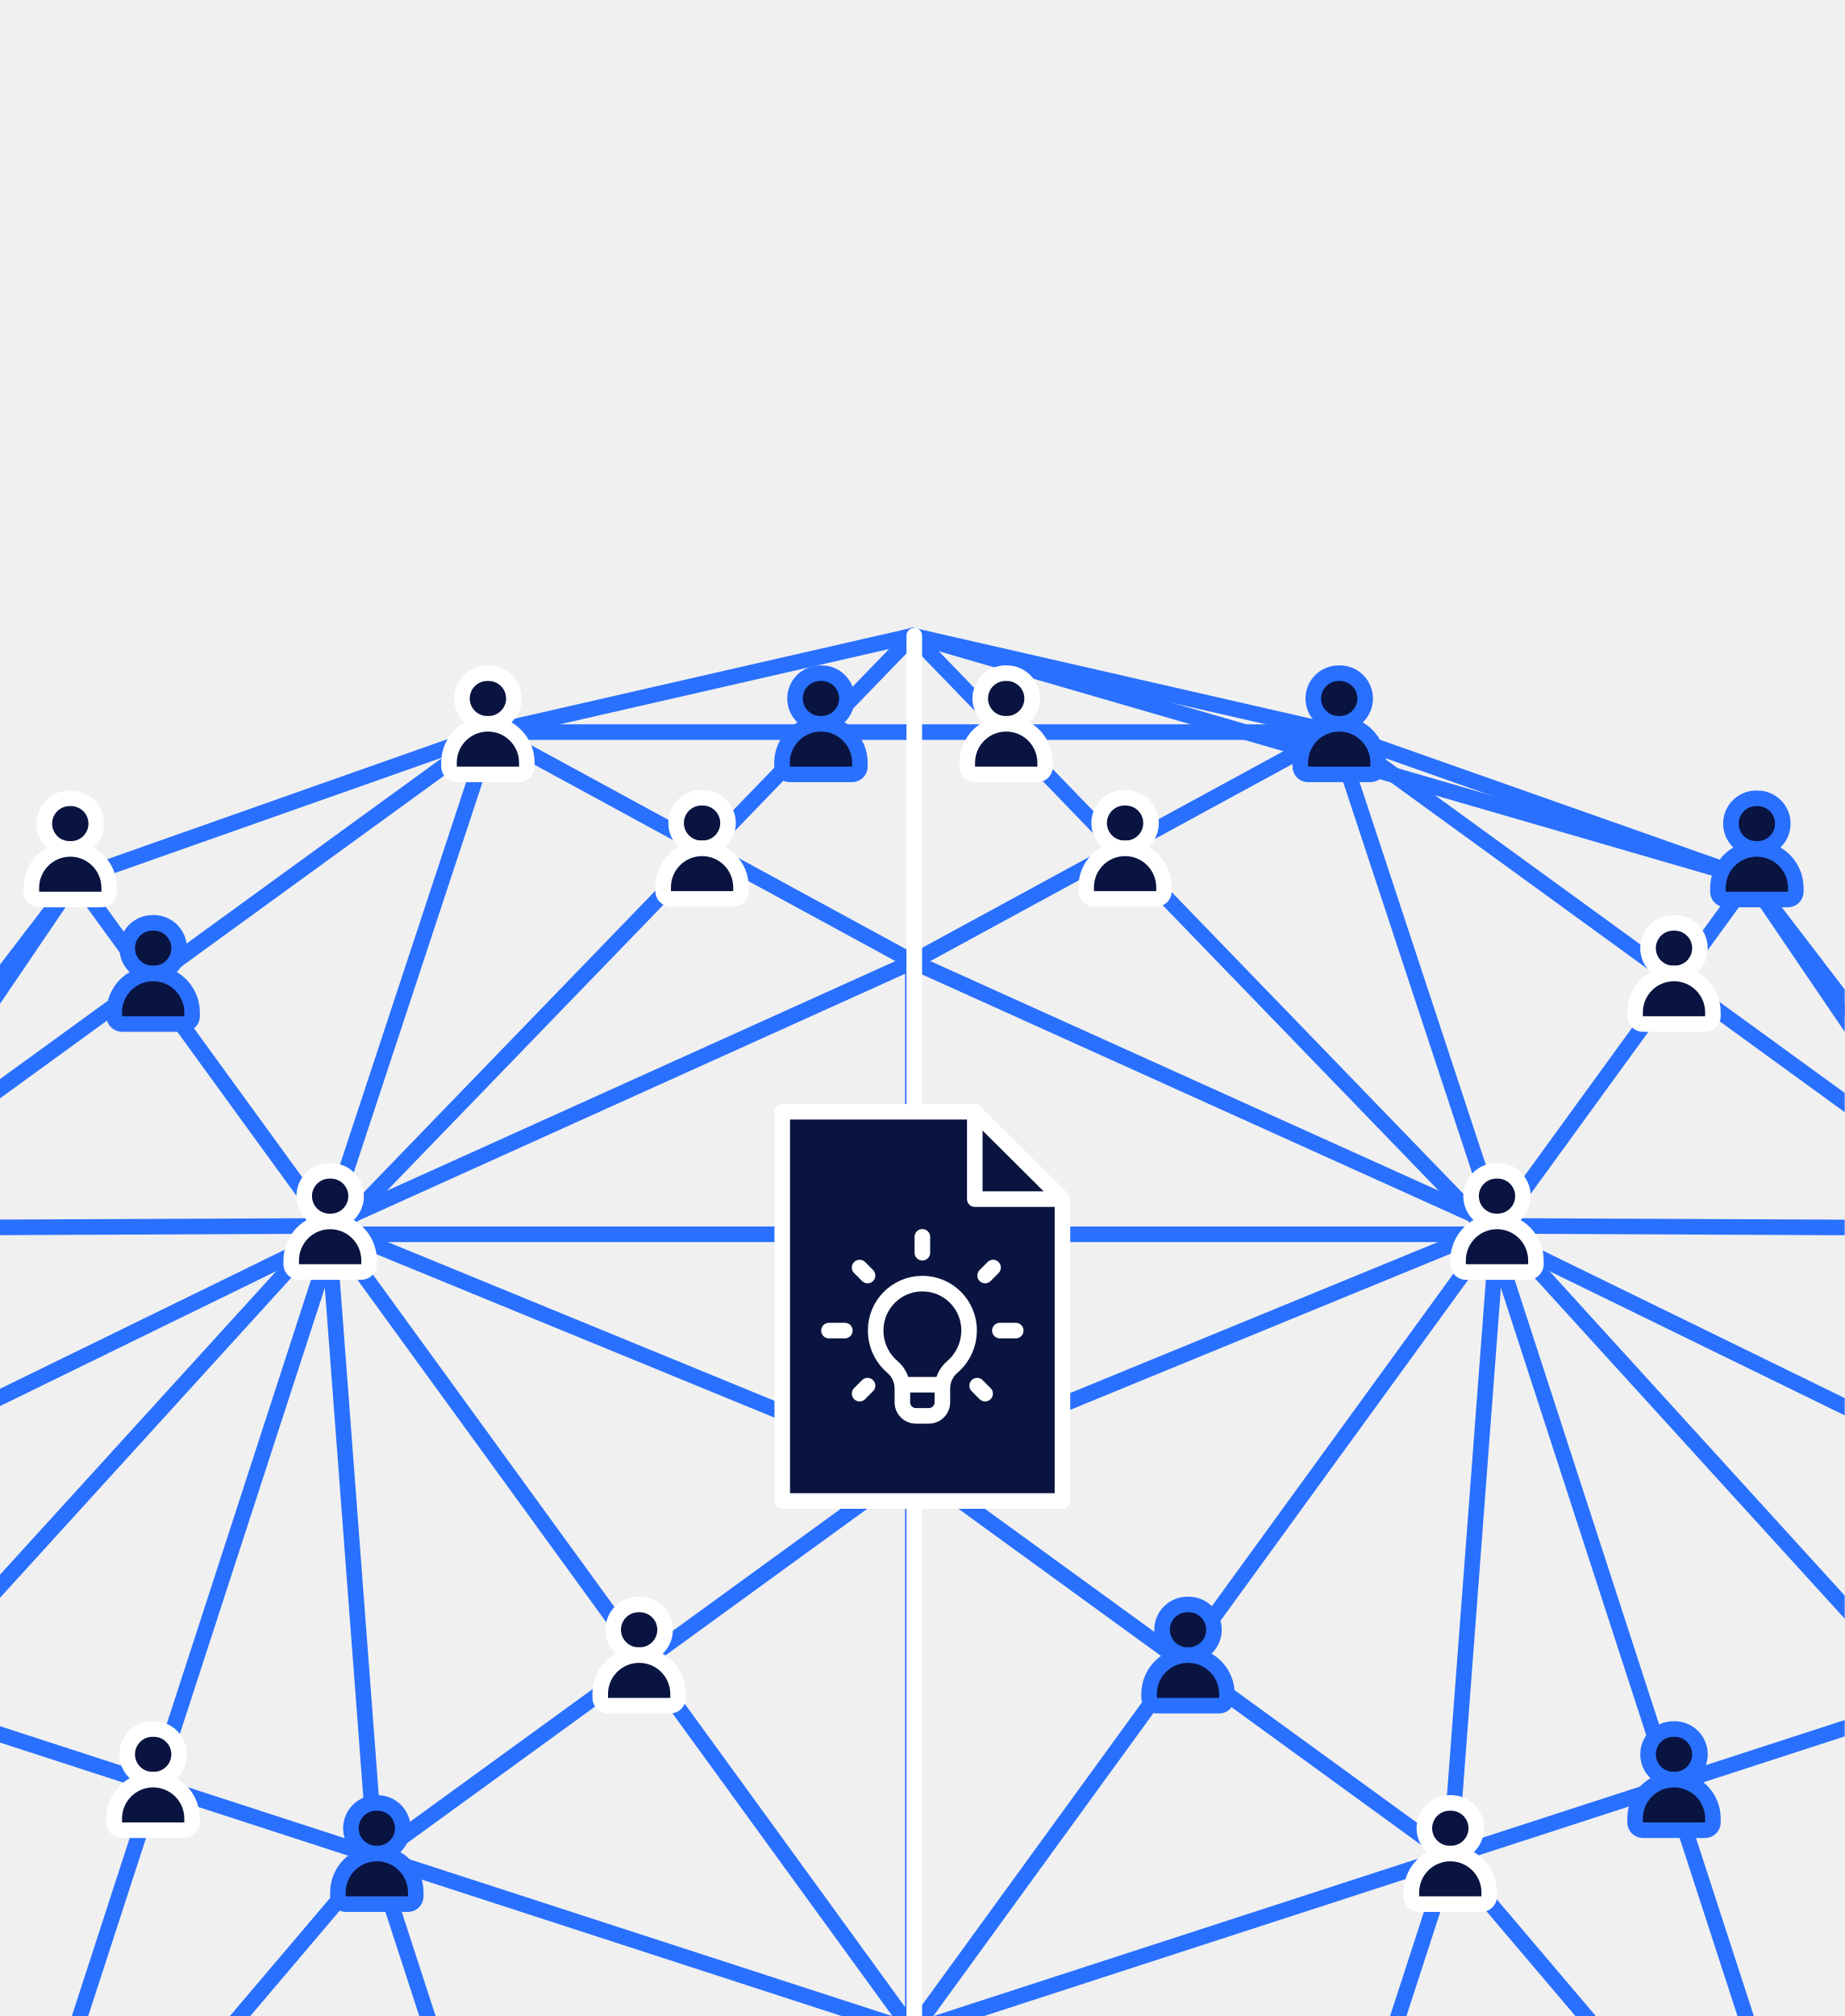
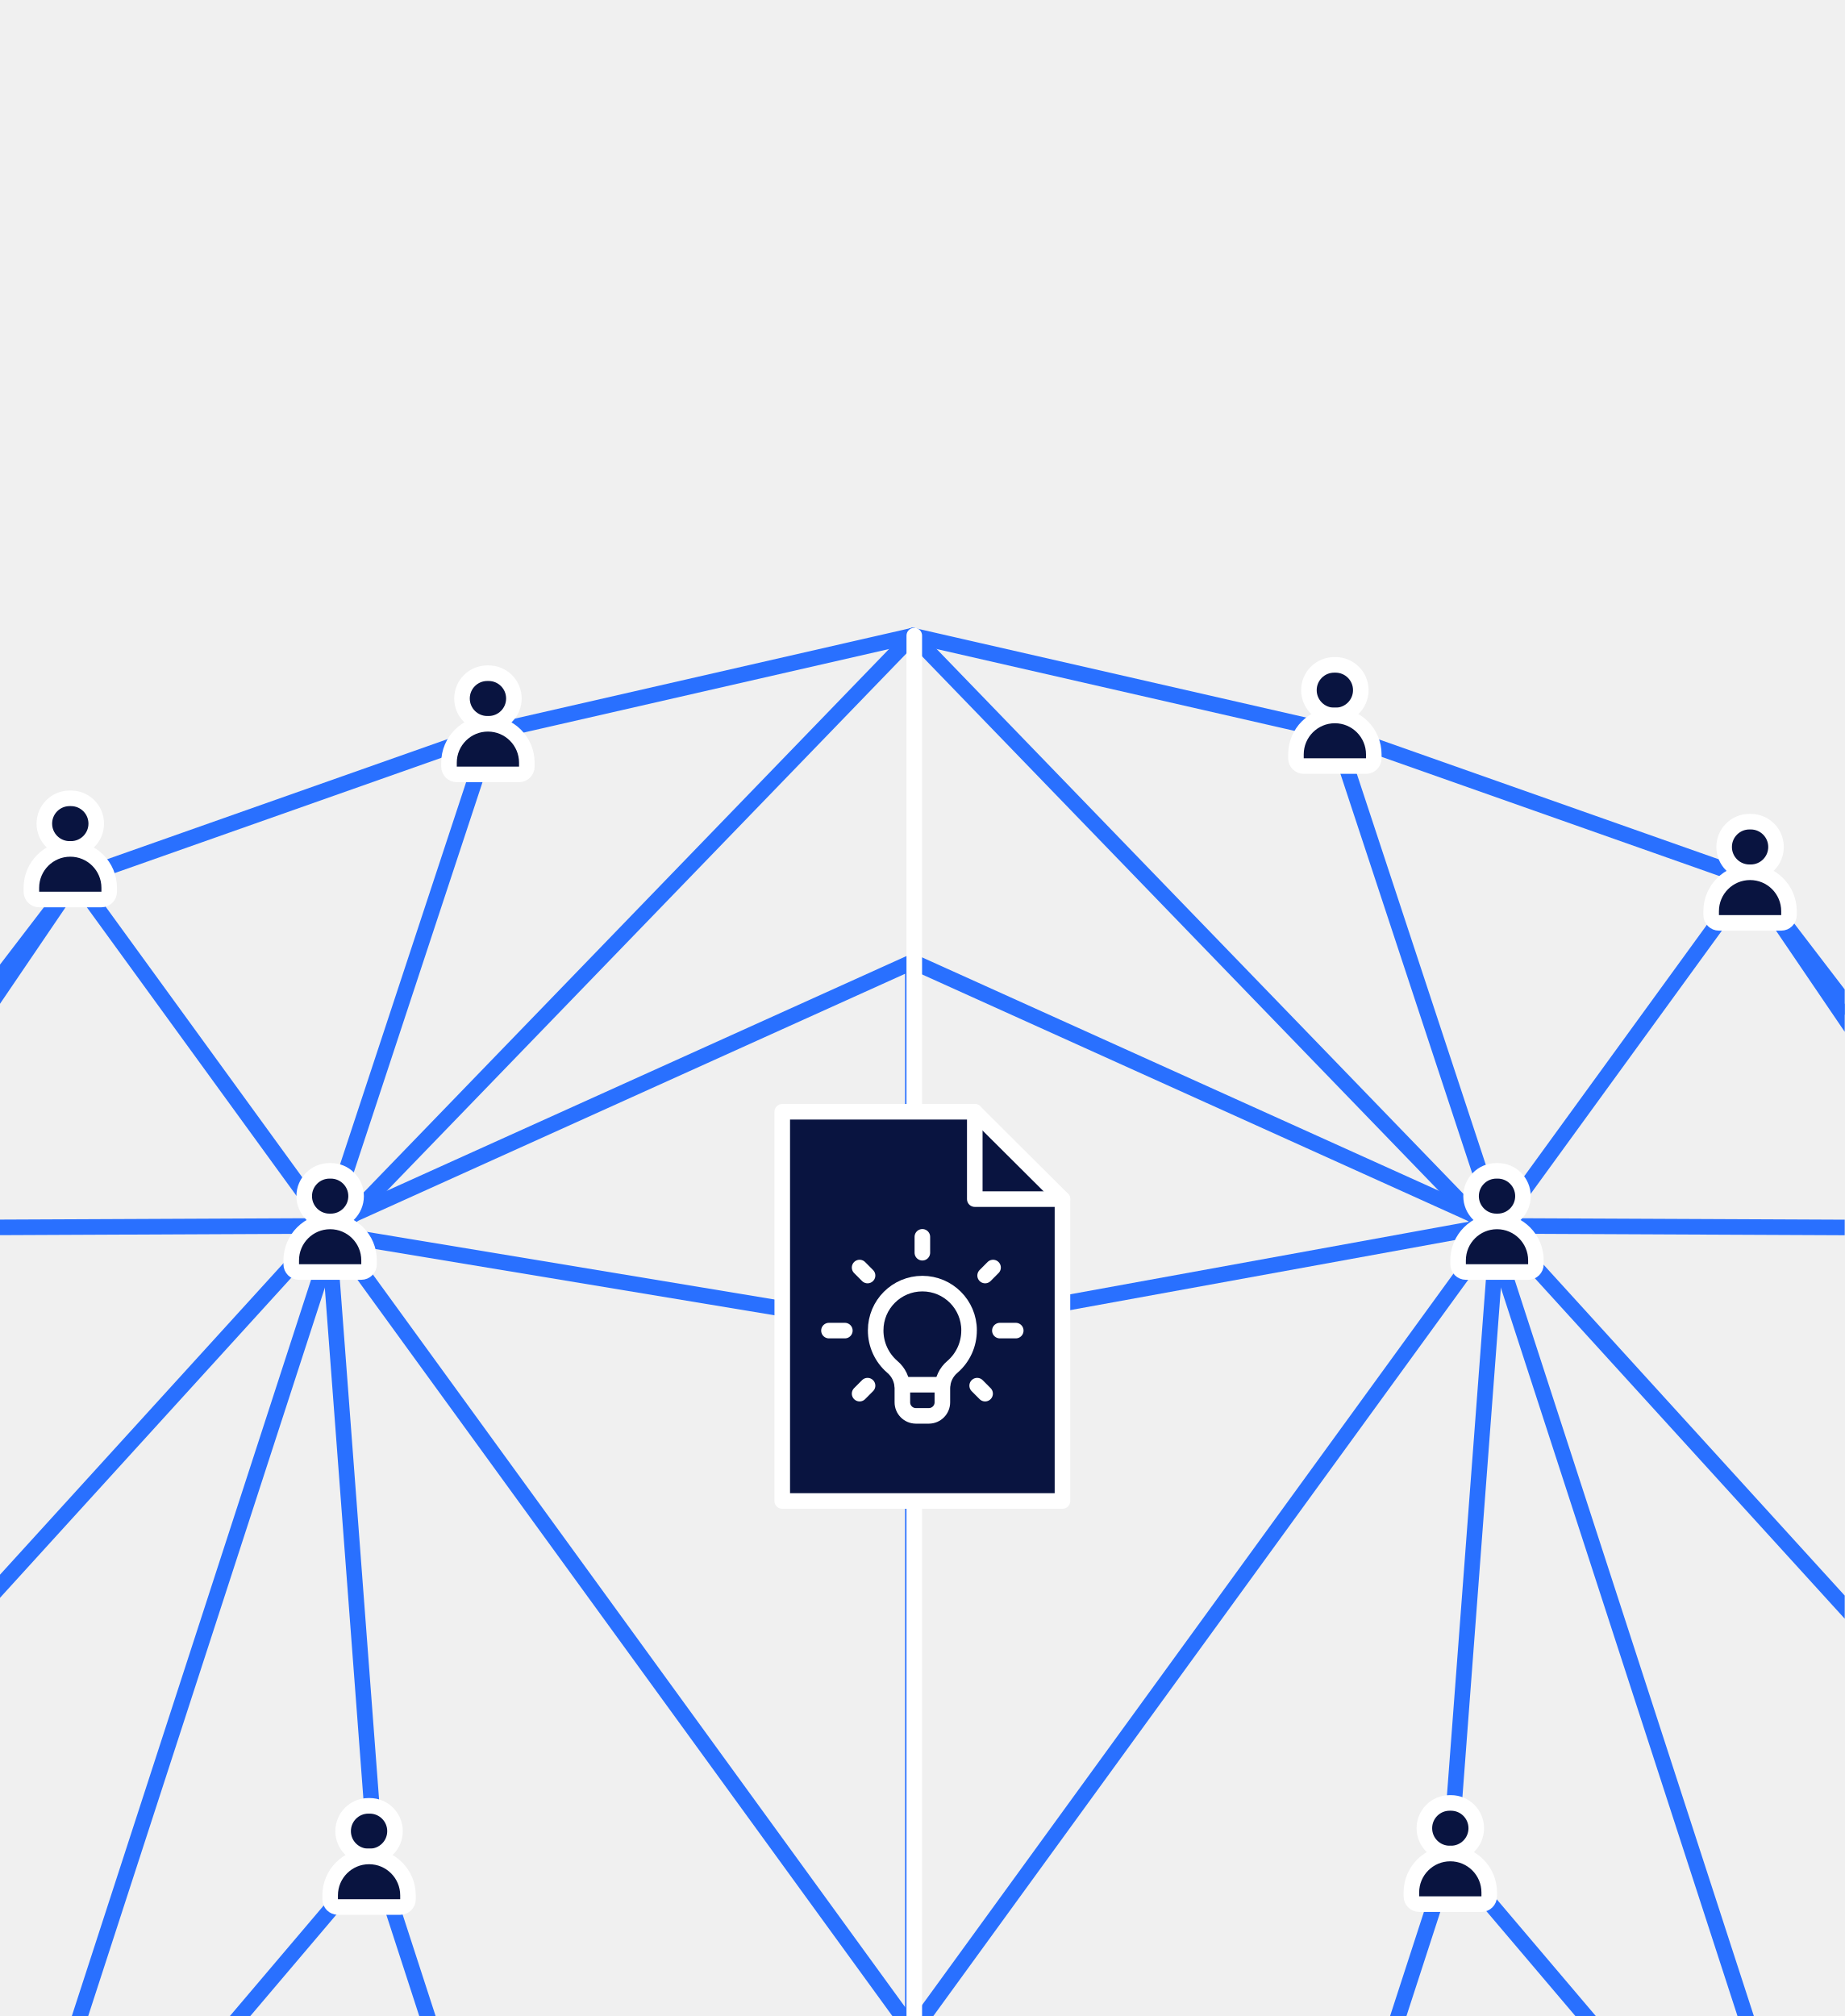
<svg xmlns="http://www.w3.org/2000/svg" width="237" height="259" viewBox="0 0 237 259">
  <defs>
-     <style>.a,.c,.e,.f,.g{fill:none;}.b{clip-path:url(#a);}.c,.f{stroke:#2970ff;}.c,.g{stroke-linecap:round;stroke-linejoin:round;}.c,.e,.f,.g{stroke-width:2px;}.d{fill:#091440;}.e,.g{stroke:#fff;}.e,.f{stroke-miterlimit:10;}</style>
+     <style>.a,.c,.e,.f{fill:none;}.b{clip-path:url(#a);}.c{stroke:#2970ff;}.c,.f{stroke-linecap:round;stroke-linejoin:round;}.c,.e,.f{stroke-width:2px;}.d{fill:#091440;}.e,.f{stroke:#fff;}.e{stroke-miterlimit:10;}</style>
    <clipPath id="a">
-       <rect class="a" width="237" height="259" rx="7" transform="translate(1616.954 33.12)" />
+       <path class="a" d="M7,0H230a7,7,0,0,1,7,7V252a7,7,0,0,1-7,7H7a7,7,0,0,1-7-7V7A7,7,0,0,1,7,0Z" transform="translate(771.795)" />
    </clipPath>
  </defs>
-   <g transform="translate(-1616.954 -33.12)">
+   <g transform="translate(-771.795)">
    <g class="b">
-       <line class="c" x2="69.028" y2="22.428" transform="translate(1665.204 271.617)" />
-       <line class="c" x1="38.082" y2="52.415" transform="translate(1653.489 352.764)" />
-       <line class="c" x1="9.056" y1="81.956" transform="translate(1603.587 251.597)" />
-       <line class="c" x1="80.743" y1="16.713" transform="translate(1653.489 405.179)" />
-       <line class="c" x2="38.082" y2="52.415" transform="translate(1776.893 352.764)" />
-       <line class="c" y2="72.581" transform="translate(1734.232 221.465)" />
-       <line class="c" y1="33.939" x2="75.146" transform="translate(1659.086 156.676)" />
-       <line class="c" x1="69.028" y2="22.428" transform="translate(1734.232 271.617)" />
-       <line class="c" x2="55.499" y2="60.982" transform="translate(1809.379 190.615)" />
-       <line class="c" x1="40.847" y2="71.626" transform="translate(1814.974 333.553)" />
-       <line class="c" x1="26.524" y1="55.736" transform="translate(1653.49 405.18)" />
-       <line class="c" x1="54.219" y2="16.127" transform="translate(1734.232 460.916)" />
-       <line class="c" y1="42.449" x2="44.812" transform="translate(1558.775 251.596)" />
-       <line class="c" x1="32.093" y1="46.583" transform="translate(1560.191 350.594)" />
-       <line class="c" x2="54.219" y2="29.501" transform="translate(1680.014 127.175)" />
-       <line class="c" y1="44.917" x2="34.386" transform="translate(1592.284 145.997)" />
-       <line class="c" x2="53.344" y2="18.822" transform="translate(1788.451 127.175)" />
-       <line class="c" x1="61.205" y2="8.003" transform="translate(1814.975 397.177)" />
-       <line class="c" x1="68.67" y1="88.482" transform="translate(1560.192 350.594)" />
-       <line class="c" y1="92.651" x2="62.931" transform="translate(1563.739 145.997)" />
-       <line class="c" x2="107.562" y2="31.219" transform="translate(1734.232 114.778)" />
-       <line class="c" x1="53.716" y2="17.453" transform="translate(1560.191 333.141)" />
-       <line class="c" y1="126.518" transform="translate(1734.232 294.045)" />
-       <line class="c" x1="33.198" y1="45.693" transform="translate(1626.67 145.997)" />
-       <line class="c" y1="45.693" x2="33.198" transform="translate(1808.597 145.997)" />
-       <line class="c" x2="53.716" y2="17.453" transform="translate(1854.557 333.141)" />
-       <line class="c" x2="61.618" y2="20.02" transform="translate(1603.587 251.597)" />
-       <line class="c" x1="42.661" y2="58.719" transform="translate(1691.571 294.045)" />
-       <line class="c" x1="40.847" y1="71.626" transform="translate(1612.643 333.553)" />
-       <line class="c" x1="80.743" y2="16.713" transform="translate(1734.232 405.179)" />
-       <line class="c" x2="42.661" y2="58.719" transform="translate(1734.232 294.045)" />
-       <line class="c" y2="64.788" transform="translate(1734.232 156.676)" />
-       <line class="c" y1="60.982" x2="55.499" transform="translate(1603.587 190.615)" />
-       <line class="c" x1="61.618" y2="20.02" transform="translate(1803.26 251.597)" />
-       <line class="c" x2="75.146" y2="33.939" transform="translate(1734.232 156.676)" />
-       <line class="c" x1="54.219" y1="16.127" transform="translate(1680.013 460.916)" />
-       <line class="c" x1="26.524" y2="55.736" transform="translate(1788.451 405.179)" />
-       <line class="c" x1="1.417" y1="56.548" transform="translate(1558.774 294.046)" />
-       <line class="c" x1="61.205" y1="8.003" transform="translate(1592.285 397.176)" />
-       <line class="c" y1="18.822" x2="53.344" transform="translate(1626.67 127.175)" />
-       <line class="c" x1="11.303" y1="60.683" transform="translate(1592.284 190.914)" />
-       <line class="c" x2="34.386" y2="44.917" transform="translate(1841.794 145.997)" />
-       <line class="c" y1="29.501" x2="54.219" transform="translate(1734.232 127.175)" />
-       <line class="c" y1="111.946" x2="3.548" transform="translate(1560.191 238.648)" />
-       <line class="c" x2="62.931" y2="92.651" transform="translate(1841.794 145.997)" />
-       <line class="c" x1="68.67" y2="88.482" transform="translate(1839.603 350.594)" />
-       <line class="c" x1="120.325" y2="39.095" transform="translate(1613.907 294.045)" />
-       <line class="c" y1="56.479" transform="translate(1734.232 420.564)" />
-       <line class="c" x1="74.364" y1="102.355" transform="translate(1659.868 191.69)" />
-       <line class="c" y1="102.355" x2="74.364" transform="translate(1734.232 191.69)" />
-       <line class="c" x2="120.325" y2="39.095" transform="translate(1734.232 294.045)" />
-       <line class="c" y1="87.423" x2="120.325" transform="translate(1734.232 333.14)" />
-       <line class="c" x2="105.371" y2="18.513" transform="translate(1734.232 420.563)" />
-       <line class="c" x1="14.954" y2="105.936" transform="translate(1839.603 333.141)" />
-       <line class="c" x1="45.961" y1="141.45" transform="translate(1808.596 191.691)" />
-       <line class="c" y1="94.493" x2="50.168" transform="translate(1854.557 238.648)" />
-       <line class="c" x2="96.129" y2="46.957" transform="translate(1808.597 191.69)" />
-       <line class="c" x1="148.729" transform="translate(1659.868 191.69)" />
-       <line class="c" x1="74.365" y1="76.913" transform="translate(1734.232 114.777)" />
-       <line class="c" y1="76.913" x2="74.364" transform="translate(1659.868 114.777)" />
-       <line class="c" x1="45.961" y2="141.45" transform="translate(1613.907 191.69)" />
-       <line class="c" x1="96.129" y2="46.957" transform="translate(1563.739 191.69)" />
-       <line class="c" x1="50.168" y1="94.493" transform="translate(1563.739 238.648)" />
-       <line class="c" x2="120.325" y2="87.423" transform="translate(1613.907 333.141)" />
-       <line class="c" x2="14.954" y2="105.935" transform="translate(1613.907 333.141)" />
-       <line class="c" x1="105.371" y2="18.513" transform="translate(1628.861 420.563)" />
-       <line class="c" y1="21.839" x2="51.152" transform="translate(1788.451 439.077)" />
-       <line class="c" y1="63.739" x2="87.729" transform="translate(1788.451 397.177)" />
-       <line class="c" y1="41.899" x2="36.577" transform="translate(1839.603 397.177)" />
-       <line class="c" x1="54.219" y1="12.397" transform="translate(1734.232 114.778)" />
-       <line class="c" x1="108.437" transform="translate(1680.014 127.175)" />
-       <line class="c" x1="54.219" y2="12.397" transform="translate(1680.013 114.778)" />
-       <line class="c" x1="28.545" y2="47.734" transform="translate(1563.739 190.914)" />
-       <line class="c" x1="33.51" y2="103.131" transform="translate(1558.774 190.914)" />
-       <line class="c" x1="4.964" y2="55.398" transform="translate(1558.775 238.648)" />
-       <line class="c" x2="36.577" y2="41.899" transform="translate(1592.284 397.177)" />
-       <line class="c" x2="87.73" y2="63.739" transform="translate(1592.284 397.177)" />
-       <line class="c" x2="51.152" y2="21.839" transform="translate(1628.862 439.076)" />
-       <line class="c" x1="87.729" y1="63.739" transform="translate(1788.451 127.175)" />
-       <line class="c" x1="66.802" y1="0.299" transform="translate(1809.378 190.615)" />
-       <line class="c" x2="20.928" y2="63.44" transform="translate(1788.451 127.175)" />
-       <line class="c" x1="87.729" y2="63.739" transform="translate(1592.285 127.175)" />
-       <line class="c" x1="20.928" y2="63.44" transform="translate(1659.086 127.175)" />
-       <line class="c" y1="0.299" x2="66.802" transform="translate(1592.284 190.615)" />
-       <line class="c" x2="33.51" y2="103.131" transform="translate(1558.775 294.045)" />
-       <line class="c" x2="53.868" y2="39.508" transform="translate(1558.775 294.045)" />
-       <line class="c" y1="63.624" x2="20.359" transform="translate(1592.284 333.553)" />
-       <line class="c" x2="108.437" transform="translate(1680.014 460.916)" />
-       <line class="c" y1="39.023" x2="54.219" transform="translate(1680.014 421.893)" />
-       <line class="c" x1="54.219" y1="39.023" transform="translate(1734.232 421.893)" />
-       <line class="c" y1="19.211" x2="78.928" transform="translate(1776.893 333.553)" />
-       <line class="c" y1="81.147" x2="26.367" transform="translate(1776.893 271.617)" />
-       <line class="c" x1="52.562" y1="61.936" transform="translate(1803.26 271.617)" />
-       <line class="c" y1="81.002" x2="6.119" transform="translate(1803.26 190.615)" />
-       <line class="c" x1="69.028" y1="50.152" transform="translate(1734.232 221.465)" />
-       <line class="c" x1="75.146" y2="30.85" transform="translate(1734.233 190.615)" />
-       <line class="c" x1="75.146" y1="30.85" transform="translate(1659.086 190.615)" />
-       <line class="c" x1="69.028" y2="50.153" transform="translate(1665.204 221.465)" />
-       <line class="c" x2="6.119" y2="81.002" transform="translate(1659.086 190.615)" />
-       <line class="c" y1="69.128" x2="42.661" transform="translate(1734.232 352.764)" />
-       <line class="c" x1="42.661" y1="69.128" transform="translate(1691.571 352.764)" />
-       <line class="c" x1="85.322" transform="translate(1691.571 352.764)" />
-       <line class="c" x1="52.561" y2="61.936" transform="translate(1612.643 271.617)" />
-       <line class="c" x2="26.367" y2="81.147" transform="translate(1665.204 271.617)" />
-       <line class="c" x2="78.928" y2="19.211" transform="translate(1612.643 333.553)" />
-       <path class="d" d="M1659.454,190.039h-.167a3.25,3.25,0,0,1,0-6.5h.167a3.25,3.25,0,0,1,0,6.5" />
-       <path class="e" d="M1659.454,190.039h-.167a3.25,3.25,0,0,1,0-6.5h.167a3.25,3.25,0,0,1,0,6.5Z" />
-       <path class="d" d="M1663.37,196.539h-8a1,1,0,0,1-1-1v-.5a5,5,0,1,1,10,0v.5a1,1,0,0,1-1,1" />
-       <path class="e" d="M1663.37,196.539h-8a1,1,0,0,1-1-1v-.5a5,5,0,1,1,10,0v.5A1,1,0,0,1,1663.37,196.539Z" />
-       <path class="d" d="M1707.236,142.107h-.167a3.25,3.25,0,0,1,0-6.5h.167a3.25,3.25,0,0,1,0,6.5" />
-       <path class="e" d="M1707.236,142.107h-.167a3.25,3.25,0,0,1,0-6.5h.167a3.25,3.25,0,0,1,0,6.5Z" />
-       <path class="d" d="M1711.153,148.607h-8a1,1,0,0,1-1-1v-.5a5,5,0,0,1,10,0v.5a1,1,0,0,1-1,1" />
-       <path class="e" d="M1711.153,148.607h-8a1,1,0,0,1-1-1v-.5a5,5,0,0,1,10,0v.5A1,1,0,0,1,1711.153,148.607Z" />
-       <path class="d" d="M1679.723,126.107h-.168a3.25,3.25,0,0,1,0-6.5h.168a3.25,3.25,0,0,1,0,6.5" />
-       <path class="e" d="M1679.723,126.107h-.168a3.25,3.25,0,0,1,0-6.5h.168a3.25,3.25,0,0,1,0,6.5Z" />
-       <path class="d" d="M1683.639,132.607h-8a1,1,0,0,1-1-1v-.5a5,5,0,0,1,10,0v.5a1,1,0,0,1-1,1" />
-       <path class="e" d="M1683.639,132.607h-8a1,1,0,0,1-1-1v-.5a5,5,0,0,1,10,0v.5A1,1,0,0,1,1683.639,132.607Z" />
-       <path class="d" d="M1636.714,158.182h-.167a3.25,3.25,0,0,1,0-6.5h.167a3.25,3.25,0,0,1,0,6.5" />
-       <path class="f" d="M1636.714,158.182h-.167a3.25,3.25,0,0,1,0-6.5h.167a3.25,3.25,0,0,1,0,6.5Z" />
-       <path class="d" d="M1640.631,164.682h-8a1,1,0,0,1-1-1v-.5a5,5,0,0,1,10,0v.5a1,1,0,0,1-1,1" />
-       <path class="f" d="M1640.631,164.682h-8a1,1,0,0,1-1-1v-.5a5,5,0,0,1,10,0v.5A1,1,0,0,1,1640.631,164.682Z" />
-       <path class="d" d="M1665.454,271.246h-.167a3.25,3.25,0,0,1,0-6.5h.167a3.25,3.25,0,0,1,0,6.5" />
-       <path class="f" d="M1665.454,271.246h-.167a3.25,3.25,0,0,1,0-6.5h.167a3.25,3.25,0,0,1,0,6.5Z" />
-       <path class="d" d="M1669.37,277.746h-8a1,1,0,0,1-1-1v-.5a5,5,0,0,1,10,0v.5a1,1,0,0,1-1,1" />
-       <path class="f" d="M1669.37,277.746h-8a1,1,0,0,1-1-1v-.5a5,5,0,0,1,10,0v.5A1,1,0,0,1,1669.37,277.746Z" />
-       <path class="d" d="M1699.151,245.751h-.167a3.25,3.25,0,0,1,0-6.5h.167a3.25,3.25,0,0,1,0,6.5" />
-       <path class="e" d="M1699.151,245.751h-.167a3.25,3.25,0,0,1,0-6.5h.167a3.25,3.25,0,0,1,0,6.5Z" />
-       <path class="d" d="M1703.068,252.251h-8a1,1,0,0,1-1-1v-.5a5,5,0,0,1,10,0v.5a1,1,0,0,1-1,1" />
-       <path class="e" d="M1703.068,252.251h-8a1,1,0,0,1-1-1v-.5a5,5,0,0,1,10,0v.5A1,1,0,0,1,1703.068,252.251Z" />
-       <path class="d" d="M1636.714,261.751h-.167a3.25,3.25,0,1,1,0-6.5h.167a3.25,3.25,0,0,1,0,6.5" />
-       <path class="e" d="M1636.714,261.751h-.167a3.25,3.25,0,1,1,0-6.5h.167a3.25,3.25,0,0,1,0,6.5Z" />
-       <path class="d" d="M1640.631,268.251h-8a1,1,0,0,1-1-1v-.5a5,5,0,0,1,10,0v.5a1,1,0,0,1-1,1" />
-       <path class="e" d="M1640.631,268.251h-8a1,1,0,0,1-1-1v-.5a5,5,0,0,1,10,0v.5A1,1,0,0,1,1640.631,268.251Z" />
-       <path class="d" d="M1626.068,142.182h-.167a3.25,3.25,0,0,1,0-6.5h.167a3.25,3.25,0,0,1,0,6.5" />
-       <path class="e" d="M1626.068,142.182h-.167a3.25,3.25,0,0,1,0-6.5h.167a3.25,3.25,0,0,1,0,6.5Z" />
-       <path class="d" d="M1629.984,148.682h-8a1,1,0,0,1-1-1v-.5a5,5,0,0,1,10,0v.5a1,1,0,0,1-1,1" />
-       <path class="e" d="M1629.984,148.682h-8a1,1,0,0,1-1-1v-.5a5,5,0,0,1,10,0v.5A1,1,0,0,1,1629.984,148.682Z" />
-       <path class="d" d="M1722.511,126.107h-.167a3.25,3.25,0,0,1,0-6.5h.167a3.25,3.25,0,0,1,0,6.5" />
-       <path class="f" d="M1722.511,126.107h-.167a3.25,3.25,0,0,1,0-6.5h.167a3.25,3.25,0,0,1,0,6.5Z" />
-       <path class="d" d="M1726.427,132.607h-8a1,1,0,0,1-1-1v-.5a5,5,0,0,1,10,0v.5a1,1,0,0,1-1,1" />
-       <path class="f" d="M1726.427,132.607h-8a1,1,0,0,1-1-1v-.5a5,5,0,0,1,10,0v.5A1,1,0,0,1,1726.427,132.607Z" />
-       <path class="d" d="M1809.2,190.039h.167a3.25,3.25,0,0,0,0-6.5h-.167a3.25,3.25,0,0,0,0,6.5" />
-       <path class="e" d="M1809.2,190.039h.167a3.25,3.25,0,0,0,0-6.5h-.167a3.25,3.25,0,0,0,0,6.5Z" />
-       <path class="d" d="M1805.282,196.539h8a1,1,0,0,0,1-1v-.5a5,5,0,1,0-10,0v.5a1,1,0,0,0,1,1" />
-       <path class="e" d="M1805.282,196.539h8a1,1,0,0,0,1-1v-.5a5,5,0,1,0-10,0v.5A1,1,0,0,0,1805.282,196.539Z" />
-       <path class="d" d="M1761.416,142.107h.167a3.25,3.25,0,0,0,0-6.5h-.167a3.25,3.25,0,0,0,0,6.5" />
-       <path class="e" d="M1761.416,142.107h.167a3.25,3.25,0,0,0,0-6.5h-.167a3.25,3.25,0,0,0,0,6.5Z" />
-       <path class="d" d="M1757.5,148.607h8a1,1,0,0,0,1-1v-.5a5,5,0,0,0-10,0v.5a1,1,0,0,0,1,1" />
-       <path class="e" d="M1757.5,148.607h8a1,1,0,0,0,1-1v-.5a5,5,0,0,0-10,0v.5A1,1,0,0,0,1757.5,148.607Z" />
-       <path class="d" d="M1788.929,126.107h.167a3.25,3.25,0,0,0,0-6.5h-.167a3.25,3.25,0,0,0,0,6.5" />
-       <path class="f" d="M1788.929,126.107h.167a3.25,3.25,0,0,0,0-6.5h-.167a3.25,3.25,0,0,0,0,6.5Z" />
-       <path class="d" d="M1785.013,132.607h8a1,1,0,0,0,1-1v-.5a5,5,0,0,0-10,0v.5a1,1,0,0,0,1,1" />
-       <path class="f" d="M1785.013,132.607h8a1,1,0,0,0,1-1v-.5a5,5,0,0,0-10,0v.5A1,1,0,0,0,1785.013,132.607Z" />
-       <path class="d" d="M1831.938,158.182h.167a3.25,3.25,0,0,0,0-6.5h-.167a3.25,3.25,0,0,0,0,6.5" />
-       <path class="e" d="M1831.938,158.182h.167a3.25,3.25,0,0,0,0-6.5h-.167a3.25,3.25,0,0,0,0,6.5Z" />
-       <path class="d" d="M1828.021,164.682h8a1,1,0,0,0,1-1v-.5a5,5,0,0,0-10,0v.5a1,1,0,0,0,1,1" />
-       <path class="e" d="M1828.021,164.682h8a1,1,0,0,0,1-1v-.5a5,5,0,0,0-10,0v.5A1,1,0,0,0,1828.021,164.682Z" />
-       <path class="d" d="M1803.2,271.246h.167a3.25,3.25,0,0,0,0-6.5h-.167a3.25,3.25,0,0,0,0,6.5" />
-       <path class="e" d="M1803.2,271.246h.167a3.25,3.25,0,0,0,0-6.5h-.167a3.25,3.25,0,0,0,0,6.5Z" />
-       <path class="d" d="M1799.282,277.746h8a1,1,0,0,0,1-1v-.5a5,5,0,0,0-10,0v.5a1,1,0,0,0,1,1" />
-       <path class="e" d="M1799.282,277.746h8a1,1,0,0,0,1-1v-.5a5,5,0,0,0-10,0v.5A1,1,0,0,0,1799.282,277.746Z" />
-       <path class="d" d="M1769.5,245.751h.167a3.25,3.25,0,0,0,0-6.5h-.167a3.25,3.25,0,0,0,0,6.5" />
-       <path class="f" d="M1769.5,245.751h.167a3.25,3.25,0,0,0,0-6.5h-.167a3.25,3.25,0,0,0,0,6.5Z" />
-       <path class="d" d="M1765.584,252.251h8a1,1,0,0,0,1-1v-.5a5,5,0,0,0-10,0v.5a1,1,0,0,0,1,1" />
-       <path class="f" d="M1765.584,252.251h8a1,1,0,0,0,1-1v-.5a5,5,0,0,0-10,0v.5A1,1,0,0,0,1765.584,252.251Z" />
-       <path class="d" d="M1831.938,261.751h.167a3.25,3.25,0,0,0,0-6.5h-.167a3.25,3.25,0,1,0,0,6.5" />
-       <path class="f" d="M1831.938,261.751h.167a3.25,3.25,0,0,0,0-6.5h-.167a3.25,3.25,0,1,0,0,6.5Z" />
-       <path class="d" d="M1828.021,268.251h8a1,1,0,0,0,1-1v-.5a5,5,0,0,0-10,0v.5a1,1,0,0,0,1,1" />
-       <path class="f" d="M1828.021,268.251h8a1,1,0,0,0,1-1v-.5a5,5,0,0,0-10,0v.5A1,1,0,0,0,1828.021,268.251Z" />
-       <path class="d" d="M1842.584,142.182h.167a3.25,3.25,0,0,0,0-6.5h-.167a3.25,3.25,0,0,0,0,6.5" />
-       <path class="f" d="M1842.584,142.182h.167a3.25,3.25,0,0,0,0-6.5h-.167a3.25,3.25,0,0,0,0,6.5Z" />
-       <path class="d" d="M1838.668,148.682h8a1,1,0,0,0,1-1v-.5a5,5,0,0,0-10,0v.5a1,1,0,0,0,1,1" />
-       <path class="f" d="M1838.668,148.682h8a1,1,0,0,0,1-1v-.5a5,5,0,0,0-10,0v.5A1,1,0,0,0,1838.668,148.682Z" />
-       <path class="d" d="M1746.141,126.107h.167a3.25,3.25,0,0,0,0-6.5h-.167a3.25,3.25,0,0,0,0,6.5" />
-       <path class="e" d="M1746.141,126.107h.167a3.25,3.25,0,0,0,0-6.5h-.167a3.25,3.25,0,0,0,0,6.5Z" />
-       <path class="d" d="M1742.225,132.607h8a1,1,0,0,0,1-1v-.5a5,5,0,0,0-10,0v.5a1,1,0,0,0,1,1" />
-       <path class="e" d="M1742.225,132.607h8a1,1,0,0,0,1-1v-.5a5,5,0,0,0-10,0v.5A1,1,0,0,0,1742.225,132.607Z" />
-       <line class="g" y2="183.848" transform="translate(1734.417 114.778)" />
-       <path class="d" d="M1753.454,225.954h-36v-50h24.735l11.265,11.219Z" />
-       <path class="g" d="M1753.454,225.954h-36v-50h24.735l11.265,11.219Z" />
-       <path class="g" d="M1742.189,175.954v11.219h11.265" />
-       <path class="d" d="M1741.454,204.029a6.154,6.154,0,0,1-2.136,4.692,3.615,3.615,0,0,0-1.293,2.736v1.809a1.739,1.739,0,0,1-1.714,1.753H1734.6a1.739,1.739,0,0,1-1.714-1.753v-1.809a3.614,3.614,0,0,0-1.293-2.736,6.154,6.154,0,0,1-2.136-4.692,6,6,0,1,1,12,0" />
-       <path class="g" d="M1741.454,204.029a6.154,6.154,0,0,1-2.136,4.692,3.615,3.615,0,0,0-1.293,2.736v1.809a1.739,1.739,0,0,1-1.714,1.753H1734.6a1.739,1.739,0,0,1-1.714-1.753v-1.809a3.614,3.614,0,0,0-1.293-2.736,6.154,6.154,0,0,1-2.136-4.692,6,6,0,1,1,12,0Z" />
-       <line class="g" x2="5.143" transform="translate(1732.883 211.019)" />
-       <line class="g" y2="2.041" transform="translate(1735.454 192.019)" />
-       <line class="g" x1="2.043" transform="translate(1723.454 204.065)" />
-       <line class="g" x1="2.042" transform="translate(1745.412 204.065)" />
-       <line class="g" x1="1.021" y2="1.026" transform="translate(1727.392 211.139)" />
-       <line class="g" x1="1.021" y2="1.026" transform="translate(1743.517 195.964)" />
-       <line class="g" x1="1.021" y1="1.026" transform="translate(1727.392 195.964)" />
-       <line class="g" x1="1.021" y1="1.026" transform="translate(1742.495 211.139)" />
+       <line class="c" x1="38.082" y2="52.415" transform="translate(808.33 319.644)" />
+       <line class="c" x1="9.056" y1="81.956" transform="translate(758.428 218.477)" />
+       <line class="c" x1="80.743" y1="16.713" transform="translate(808.33 372.059)" />
+       <line class="c" x2="38.082" y2="52.415" transform="translate(931.734 319.644)" />
+       <line class="c" y2="72.581" transform="translate(889.073 188.345)" />
+       <line class="c" y1="33.939" x2="75.146" transform="translate(813.927 123.556)" />
+       <line class="c" x2="55.499" y2="60.982" transform="translate(964.22 157.495)" />
+       <line class="c" x1="40.847" y2="71.626" transform="translate(969.815 300.433)" />
+       <line class="c" x1="26.524" y1="55.736" transform="translate(808.331 372.06)" />
+       <line class="c" x1="54.219" y2="16.127" transform="translate(889.073 427.796)" />
+       <line class="c" y1="42.449" x2="44.812" transform="translate(713.616 218.476)" />
+       <line class="c" x1="32.093" y1="46.583" transform="translate(715.032 317.474)" />
+       <line class="c" y1="44.917" x2="34.386" transform="translate(747.125 112.877)" />
+       <line class="c" x2="53.344" y2="18.822" transform="translate(943.292 94.055)" />
+       <line class="c" x1="61.205" y2="8.003" transform="translate(969.816 364.057)" />
+       <line class="c" x1="68.67" y1="88.482" transform="translate(715.033 317.474)" />
+       <line class="c" y1="92.651" x2="62.931" transform="translate(718.58 112.877)" />
+       <line class="c" x1="53.716" y2="17.453" transform="translate(715.032 300.021)" />
+       <line class="c" y1="126.518" transform="translate(889.073 260.925)" />
+       <line class="c" x1="33.198" y1="45.693" transform="translate(781.511 112.877)" />
+       <line class="c" y1="45.693" x2="33.198" transform="translate(963.438 112.877)" />
+       <line class="c" x2="53.716" y2="17.453" transform="translate(1009.398 300.021)" />
+       <line class="c" x1="42.661" y2="58.719" transform="translate(846.412 260.925)" />
+       <line class="c" x1="40.847" y1="71.626" transform="translate(767.484 300.433)" />
+       <line class="c" x1="80.743" y2="16.713" transform="translate(889.073 372.059)" />
+       <line class="c" x2="42.661" y2="58.719" transform="translate(889.073 260.925)" />
+       <line class="c" y2="64.788" transform="translate(889.073 123.556)" />
+       <line class="c" y1="60.982" x2="55.499" transform="translate(758.428 157.495)" />
+       <line class="c" x2="75.146" y2="33.939" transform="translate(889.073 123.556)" />
+       <line class="c" x1="54.219" y1="16.127" transform="translate(834.854 427.796)" />
+       <line class="c" x1="26.524" y2="55.736" transform="translate(943.292 372.059)" />
+       <line class="c" x1="1.417" y1="56.548" transform="translate(713.615 260.926)" />
+       <line class="c" x1="61.205" y1="8.003" transform="translate(747.126 364.056)" />
+       <line class="c" y1="18.822" x2="53.344" transform="translate(781.511 94.055)" />
+       <line class="c" x1="11.303" y1="60.683" transform="translate(747.125 157.794)" />
+       <line class="c" x2="34.386" y2="44.917" transform="translate(996.635 112.877)" />
+       <line class="c" y1="111.946" x2="3.548" transform="translate(715.032 205.528)" />
+       <line class="c" x2="62.931" y2="92.651" transform="translate(996.635 112.877)" />
+       <line class="c" x1="68.67" y2="88.482" transform="translate(994.444 317.474)" />
+       <line class="c" x1="120.325" y2="39.095" transform="translate(768.748 260.925)" />
+       <line class="c" y1="56.479" transform="translate(889.073 387.444)" />
+       <line class="c" x1="74.364" y1="102.355" transform="translate(814.709 158.57)" />
+       <line class="c" y1="102.355" x2="74.364" transform="translate(889.073 158.57)" />
+       <line class="c" x2="120.325" y2="39.095" transform="translate(889.073 260.925)" />
+       <line class="c" y1="87.423" x2="120.325" transform="translate(889.073 300.02)" />
+       <line class="c" x2="105.371" y2="18.513" transform="translate(889.073 387.443)" />
+       <line class="c" x1="14.954" y2="105.936" transform="translate(994.444 300.021)" />
+       <line class="c" x1="45.961" y1="141.45" transform="translate(963.437 158.571)" />
+       <line class="c" y1="94.493" x2="50.168" transform="translate(1009.398 205.528)" />
+       <line class="c" y1="13.45" x2="73.865" transform="translate(889.258 157.495)" />
+       <line class="c" x1="74.549" y1="12.375" transform="translate(814.709 158.57)" />
+       <line class="c" x1="74.365" y1="76.913" transform="translate(889.073 81.657)" />
+       <line class="c" y1="76.913" x2="74.364" transform="translate(814.709 81.657)" />
+       <line class="c" x1="45.961" y2="141.45" transform="translate(768.748 158.57)" />
+       <line class="c" x1="50.168" y1="94.493" transform="translate(718.58 205.528)" />
+       <line class="c" x2="120.325" y2="87.423" transform="translate(768.748 300.021)" />
+       <line class="c" x2="14.954" y2="105.935" transform="translate(768.748 300.021)" />
+       <line class="c" x1="105.371" y2="18.513" transform="translate(783.702 387.443)" />
+       <line class="c" y1="21.839" x2="51.152" transform="translate(943.292 405.957)" />
+       <line class="c" y1="63.739" x2="87.729" transform="translate(943.292 364.057)" />
+       <line class="c" y1="41.899" x2="36.577" transform="translate(994.444 364.057)" />
+       <line class="c" x1="54.219" y1="12.397" transform="translate(889.073 81.658)" />
+       <line class="c" x1="54.219" y2="12.397" transform="translate(834.854 81.658)" />
+       <line class="c" x1="28.545" y2="47.734" transform="translate(718.58 157.794)" />
+       <line class="c" x1="33.51" y2="103.131" transform="translate(713.615 157.794)" />
+       <line class="c" x1="4.964" y2="55.398" transform="translate(713.616 205.528)" />
+       <line class="c" x2="36.577" y2="41.899" transform="translate(747.125 364.057)" />
+       <line class="c" x2="87.73" y2="63.739" transform="translate(747.125 364.057)" />
+       <line class="c" x2="51.152" y2="21.839" transform="translate(783.703 405.956)" />
+       <line class="c" x1="66.802" y1="0.299" transform="translate(964.219 157.495)" />
+       <line class="c" x2="20.928" y2="63.44" transform="translate(943.292 94.055)" />
+       <line class="c" x1="20.928" y2="63.44" transform="translate(813.927 94.055)" />
+       <line class="c" y1="0.299" x2="66.802" transform="translate(747.125 157.495)" />
+       <line class="c" x2="33.51" y2="103.131" transform="translate(713.616 260.925)" />
+       <line class="c" x2="53.868" y2="39.508" transform="translate(713.616 260.925)" />
+       <line class="c" y1="63.624" x2="20.359" transform="translate(747.125 300.433)" />
+       <line class="c" x2="108.437" transform="translate(834.855 427.796)" />
+       <line class="c" y1="39.023" x2="54.219" transform="translate(834.855 388.773)" />
+       <line class="c" x1="54.219" y1="39.023" transform="translate(889.073 388.773)" />
+       <line class="c" y1="19.211" x2="78.928" transform="translate(931.734 300.433)" />
+       <line class="c" y1="81.147" x2="26.367" transform="translate(931.734 238.497)" />
+       <line class="c" x1="52.562" y1="61.936" transform="translate(958.101 238.497)" />
+       <line class="c" y1="81.002" x2="6.119" transform="translate(958.101 157.495)" />
+       <line class="c" x2="6.119" y2="81.002" transform="translate(813.927 157.495)" />
+       <line class="c" y1="69.128" x2="42.661" transform="translate(889.073 319.644)" />
+       <line class="c" x1="42.661" y1="69.128" transform="translate(846.412 319.644)" />
+       <line class="c" x1="85.322" transform="translate(846.412 319.644)" />
+       <line class="c" x1="52.561" y2="61.936" transform="translate(767.484 238.497)" />
+       <line class="c" x2="26.367" y2="81.147" transform="translate(820.045 238.497)" />
+       <line class="c" x2="78.928" y2="19.211" transform="translate(767.484 300.433)" />
+       <path class="d" d="M814.295,156.919h-.167a3.25,3.25,0,0,1,0-6.5h.167a3.25,3.25,0,0,1,0,6.5" />
+       <path class="e" d="M814.295,156.919h-.167a3.25,3.25,0,0,1,0-6.5h.167a3.25,3.25,0,0,1,0,6.5Z" />
+       <path class="d" d="M818.211,163.419h-8a1,1,0,0,1-1-1v-.5a5,5,0,0,1,10,0v.5a1,1,0,0,1-1,1" />
+       <path class="e" d="M818.211,163.419h-8a1,1,0,0,1-1-1v-.5a5,5,0,0,1,10,0v.5A1,1,0,0,1,818.211,163.419Z" />
+       <path class="d" d="M819.294,238.5h-.167a3.25,3.25,0,0,1,0-6.5h.167a3.25,3.25,0,0,1,0,6.5" />
+       <path class="e" d="M819.294,238.5h-.167a3.25,3.25,0,0,1,0-6.5h.167a3.25,3.25,0,0,1,0,6.5Z" />
+       <path class="d" d="M823.211,245h-8a1,1,0,0,1-1-1v-.5a5,5,0,0,1,10,0v.5a1,1,0,0,1-1,1" />
+       <path class="e" d="M823.211,245h-8a1,1,0,0,1-1-1v-.5a5,5,0,0,1,10,0v.5A1,1,0,0,1,823.211,245Z" />
+       <path class="d" d="M834.564,92.987H834.4a3.25,3.25,0,0,1,0-6.5h.168a3.25,3.25,0,0,1,0,6.5" />
+       <path class="e" d="M834.564,92.987H834.4a3.25,3.25,0,0,1,0-6.5h.168a3.25,3.25,0,0,1,0,6.5Z" />
+       <path class="d" d="M838.48,99.487h-8a1,1,0,0,1-1-1v-.5a5,5,0,0,1,10,0v.5a1,1,0,0,1-1,1" />
+       <path class="e" d="M838.48,99.487h-8a1,1,0,0,1-1-1v-.5a5,5,0,0,1,10,0v.5A1,1,0,0,1,838.48,99.487Z" />
+       <path class="d" d="M780.909,109.062h-.167a3.25,3.25,0,0,1,0-6.5h.167a3.25,3.25,0,0,1,0,6.5" />
+       <path class="e" d="M780.909,109.062h-.167a3.25,3.25,0,0,1,0-6.5h.167a3.25,3.25,0,0,1,0,6.5Z" />
+       <path class="d" d="M784.825,115.562h-8a1,1,0,0,1-1-1v-.5a5,5,0,0,1,10,0v.5a1,1,0,0,1-1,1" />
+       <path class="e" d="M784.825,115.562h-8a1,1,0,0,1-1-1v-.5a5,5,0,0,1,10,0v.5A1,1,0,0,1,784.825,115.562Z" />
+       <path class="d" d="M964.041,156.919h.167a3.25,3.25,0,0,0,0-6.5h-.167a3.25,3.25,0,0,0,0,6.5" />
+       <path class="e" d="M964.041,156.919h.167a3.25,3.25,0,0,0,0-6.5h-.167a3.25,3.25,0,0,0,0,6.5Z" />
+       <path class="d" d="M960.123,163.419h8a1,1,0,0,0,1-1v-.5a5,5,0,0,0-10,0v.5a1,1,0,0,0,1,1" />
+       <path class="e" d="M960.123,163.419h8a1,1,0,0,0,1-1v-.5a5,5,0,0,0-10,0v.5A1,1,0,0,0,960.123,163.419Z" />
+       <path class="d" d="M943.208,91.917h.167a3.25,3.25,0,0,0,0-6.5h-.167a3.25,3.25,0,0,0,0,6.5" />
+       <path class="e" d="M943.208,91.917h.167a3.25,3.25,0,0,0,0-6.5h-.167a3.25,3.25,0,0,0,0,6.5Z" />
+       <path class="d" d="M939.292,98.417h8a1,1,0,0,0,1-1v-.5a5,5,0,0,0-10,0v.5a1,1,0,0,0,1,1" />
+       <path class="e" d="M939.292,98.417h8a1,1,0,0,0,1-1v-.5a5,5,0,0,0-10,0v.5A1,1,0,0,0,939.292,98.417Z" />
+       <path class="d" d="M996.553,112.062h.167a3.25,3.25,0,0,0,0-6.5h-.167a3.25,3.25,0,0,0,0,6.5" />
+       <path class="e" d="M996.553,112.062h.167a3.25,3.25,0,0,0,0-6.5h-.167a3.25,3.25,0,0,0,0,6.5Z" />
+       <path class="d" d="M992.636,118.562h8a1,1,0,0,0,1-1v-.5a5,5,0,0,0-10,0v.5a1,1,0,0,0,1,1" />
+       <path class="e" d="M992.636,118.562h8a1,1,0,0,0,1-1v-.5a5,5,0,0,0-10,0v.5A1,1,0,0,0,992.636,118.562Z" />
+       <path class="d" d="M958.041,238.126h.167a3.25,3.25,0,0,0,0-6.5h-.167a3.25,3.25,0,0,0,0,6.5" />
+       <path class="e" d="M958.041,238.126h.167a3.25,3.25,0,0,0,0-6.5h-.167a3.25,3.25,0,0,0,0,6.5Z" />
+       <path class="d" d="M954.123,244.626h8a1,1,0,0,0,1-1v-.5a5,5,0,0,0-10,0v.5a1,1,0,0,0,1,1" />
+       <path class="e" d="M954.123,244.626h8a1,1,0,0,0,1-1v-.5a5,5,0,0,0-10,0v.5A1,1,0,0,0,954.123,244.626Z" />
+       <line class="f" y2="183.848" transform="translate(889.258 81.658)" />
+       <path class="d" d="M908.295,192.834h-36v-50H897.03l11.265,11.219Z" />
+       <path class="f" d="M908.295,192.834h-36v-50H897.03l11.265,11.219Z" />
+       <path class="f" d="M897.03,142.834v11.219h11.265" />
+       <path class="d" d="M896.295,170.909a6.155,6.155,0,0,1-2.136,4.692,3.616,3.616,0,0,0-1.293,2.736v1.809a1.739,1.739,0,0,1-1.714,1.753h-1.711a1.739,1.739,0,0,1-1.714-1.753v-1.809a3.616,3.616,0,0,0-1.293-2.736,6.155,6.155,0,0,1-2.136-4.692,6,6,0,0,1,12,0" />
+       <path class="f" d="M896.295,170.909a6.155,6.155,0,0,1-2.136,4.692,3.616,3.616,0,0,0-1.293,2.736v1.809a1.739,1.739,0,0,1-1.714,1.753h-1.711a1.739,1.739,0,0,1-1.714-1.753v-1.809a3.616,3.616,0,0,0-1.293-2.736,6.155,6.155,0,0,1-2.136-4.692,6,6,0,0,1,12,0Z" />
+       <line class="f" x2="5.143" transform="translate(887.724 177.899)" />
+       <line class="f" y2="2.041" transform="translate(890.295 158.899)" />
+       <line class="f" x1="2.043" transform="translate(878.295 170.945)" />
+       <line class="f" x1="2.042" transform="translate(900.253 170.945)" />
+       <line class="f" x1="1.021" y2="1.026" transform="translate(882.233 178.019)" />
+       <line class="f" x1="1.021" y2="1.026" transform="translate(898.358 162.844)" />
+       <line class="f" x1="1.021" y1="1.026" transform="translate(882.233 162.844)" />
+       <line class="f" x1="1.021" y1="1.026" transform="translate(897.336 178.019)" />
    </g>
  </g>
</svg>
